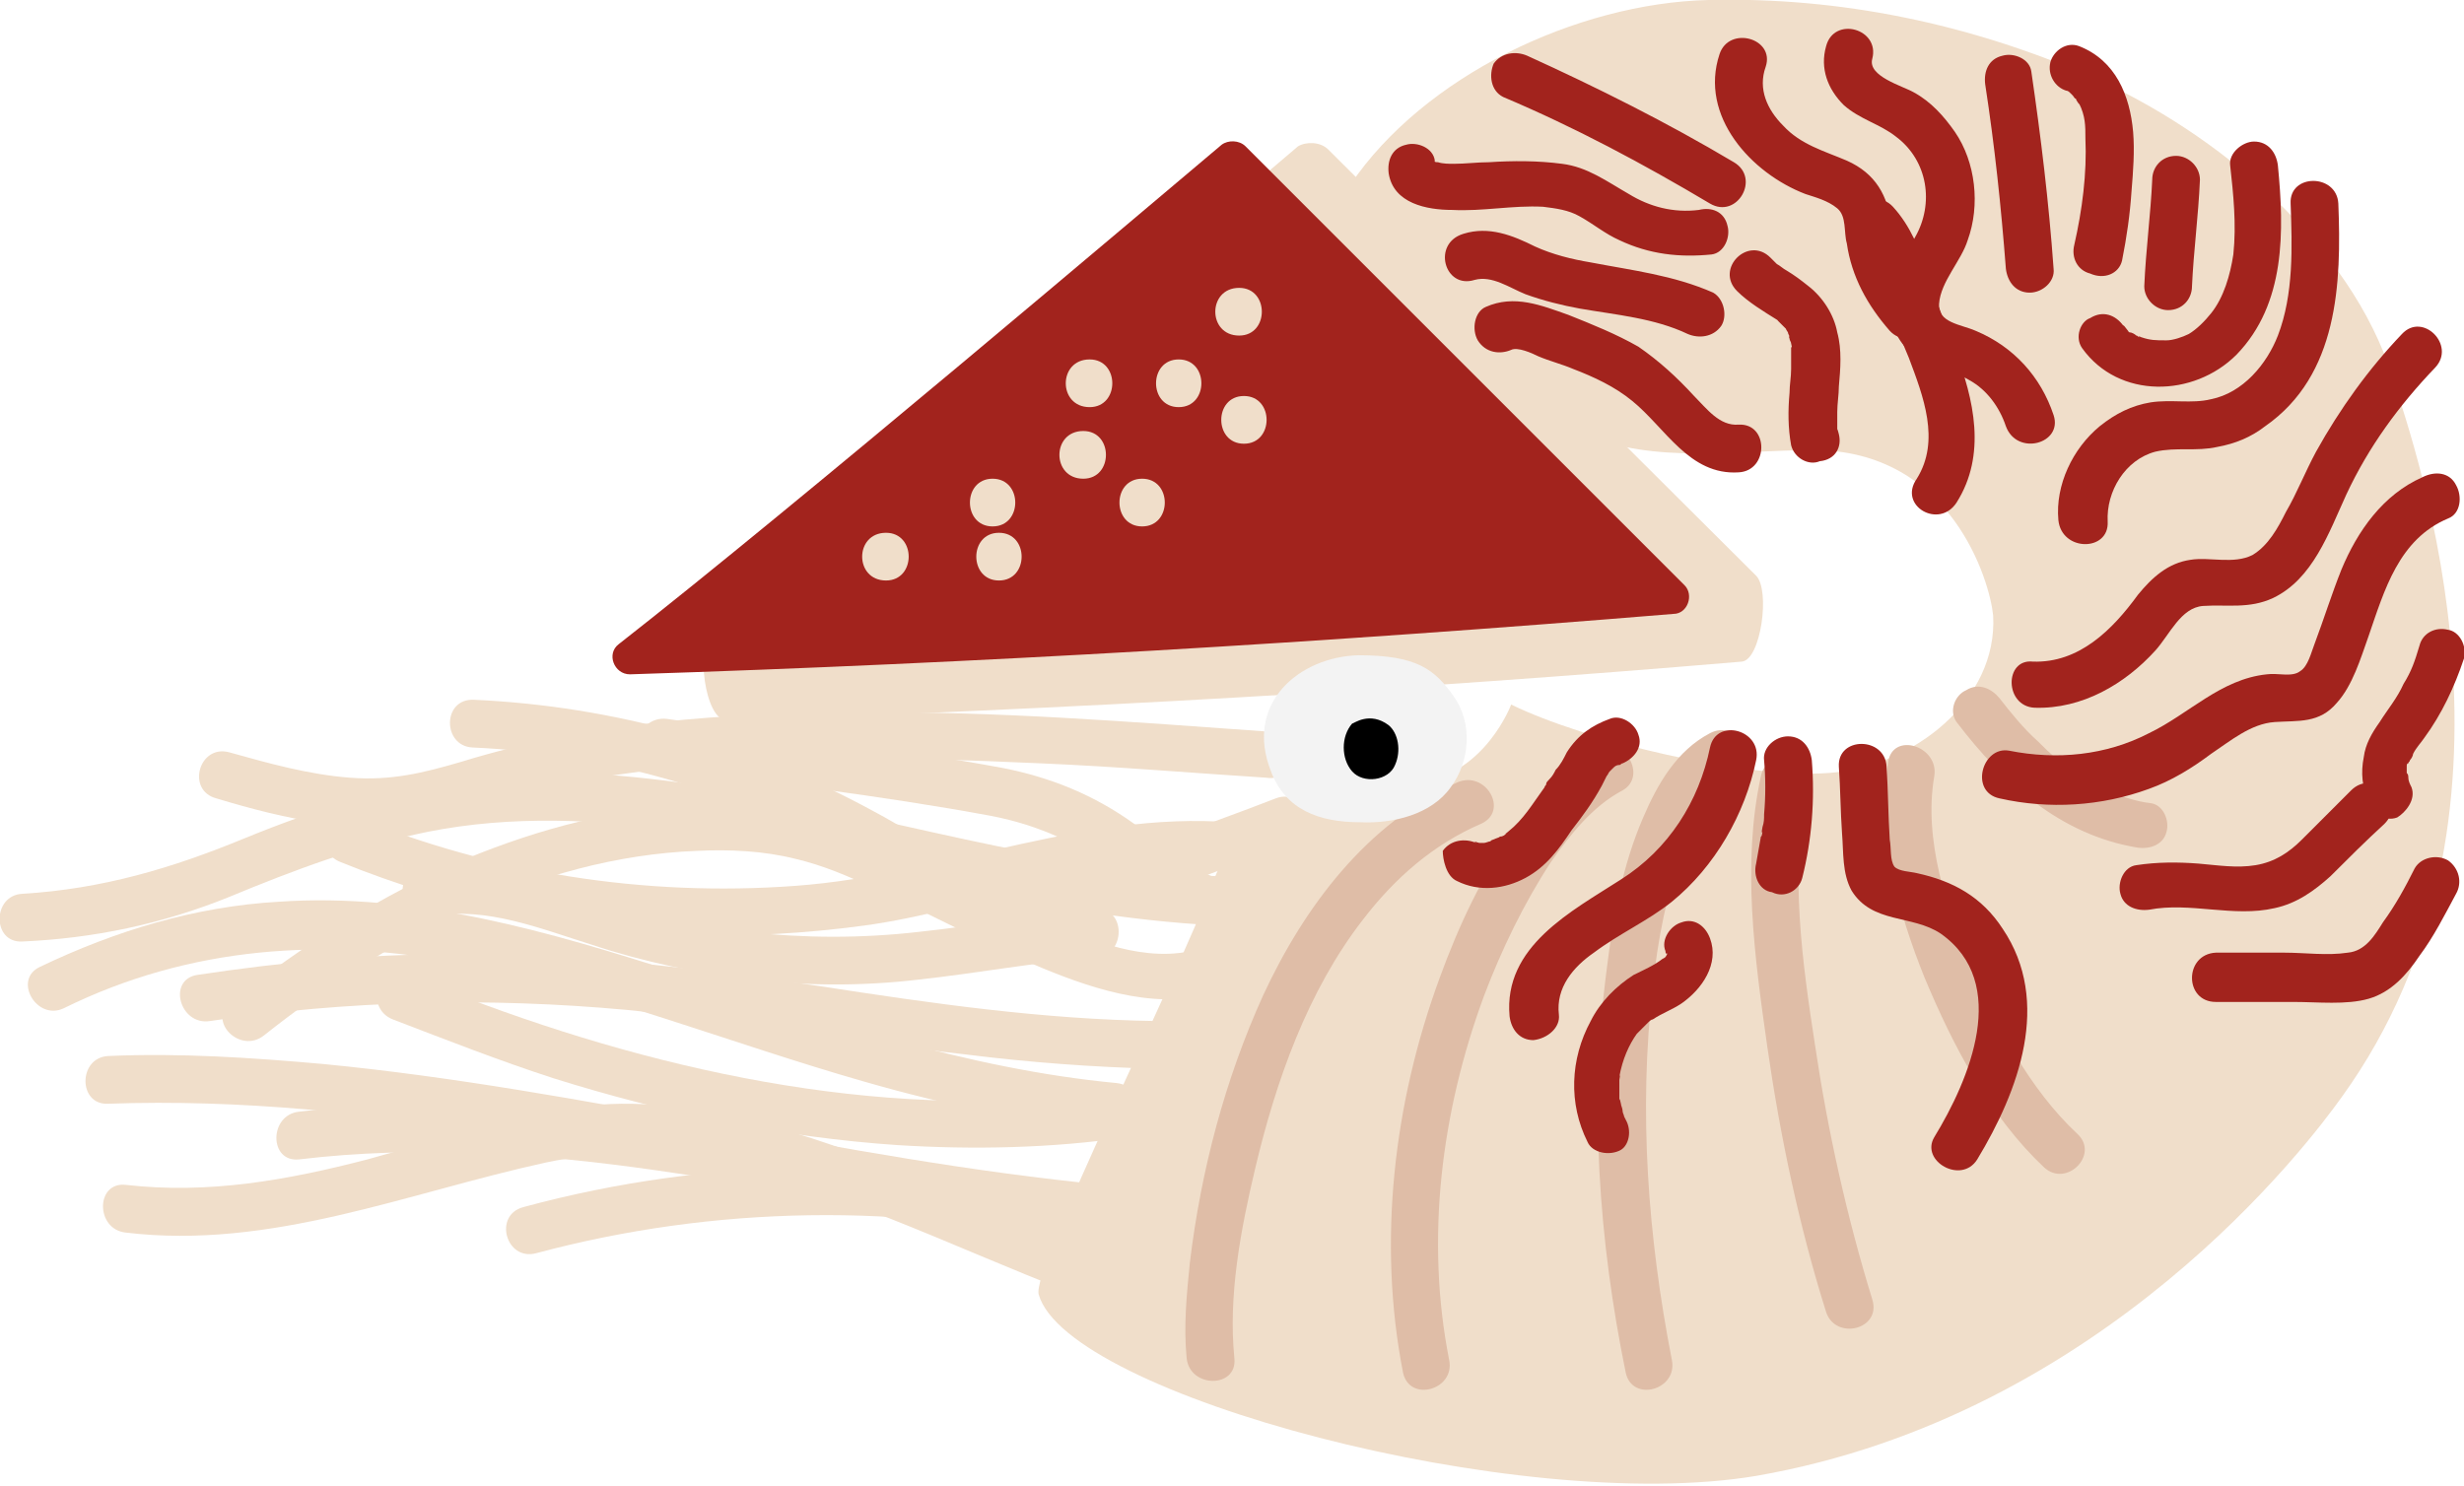
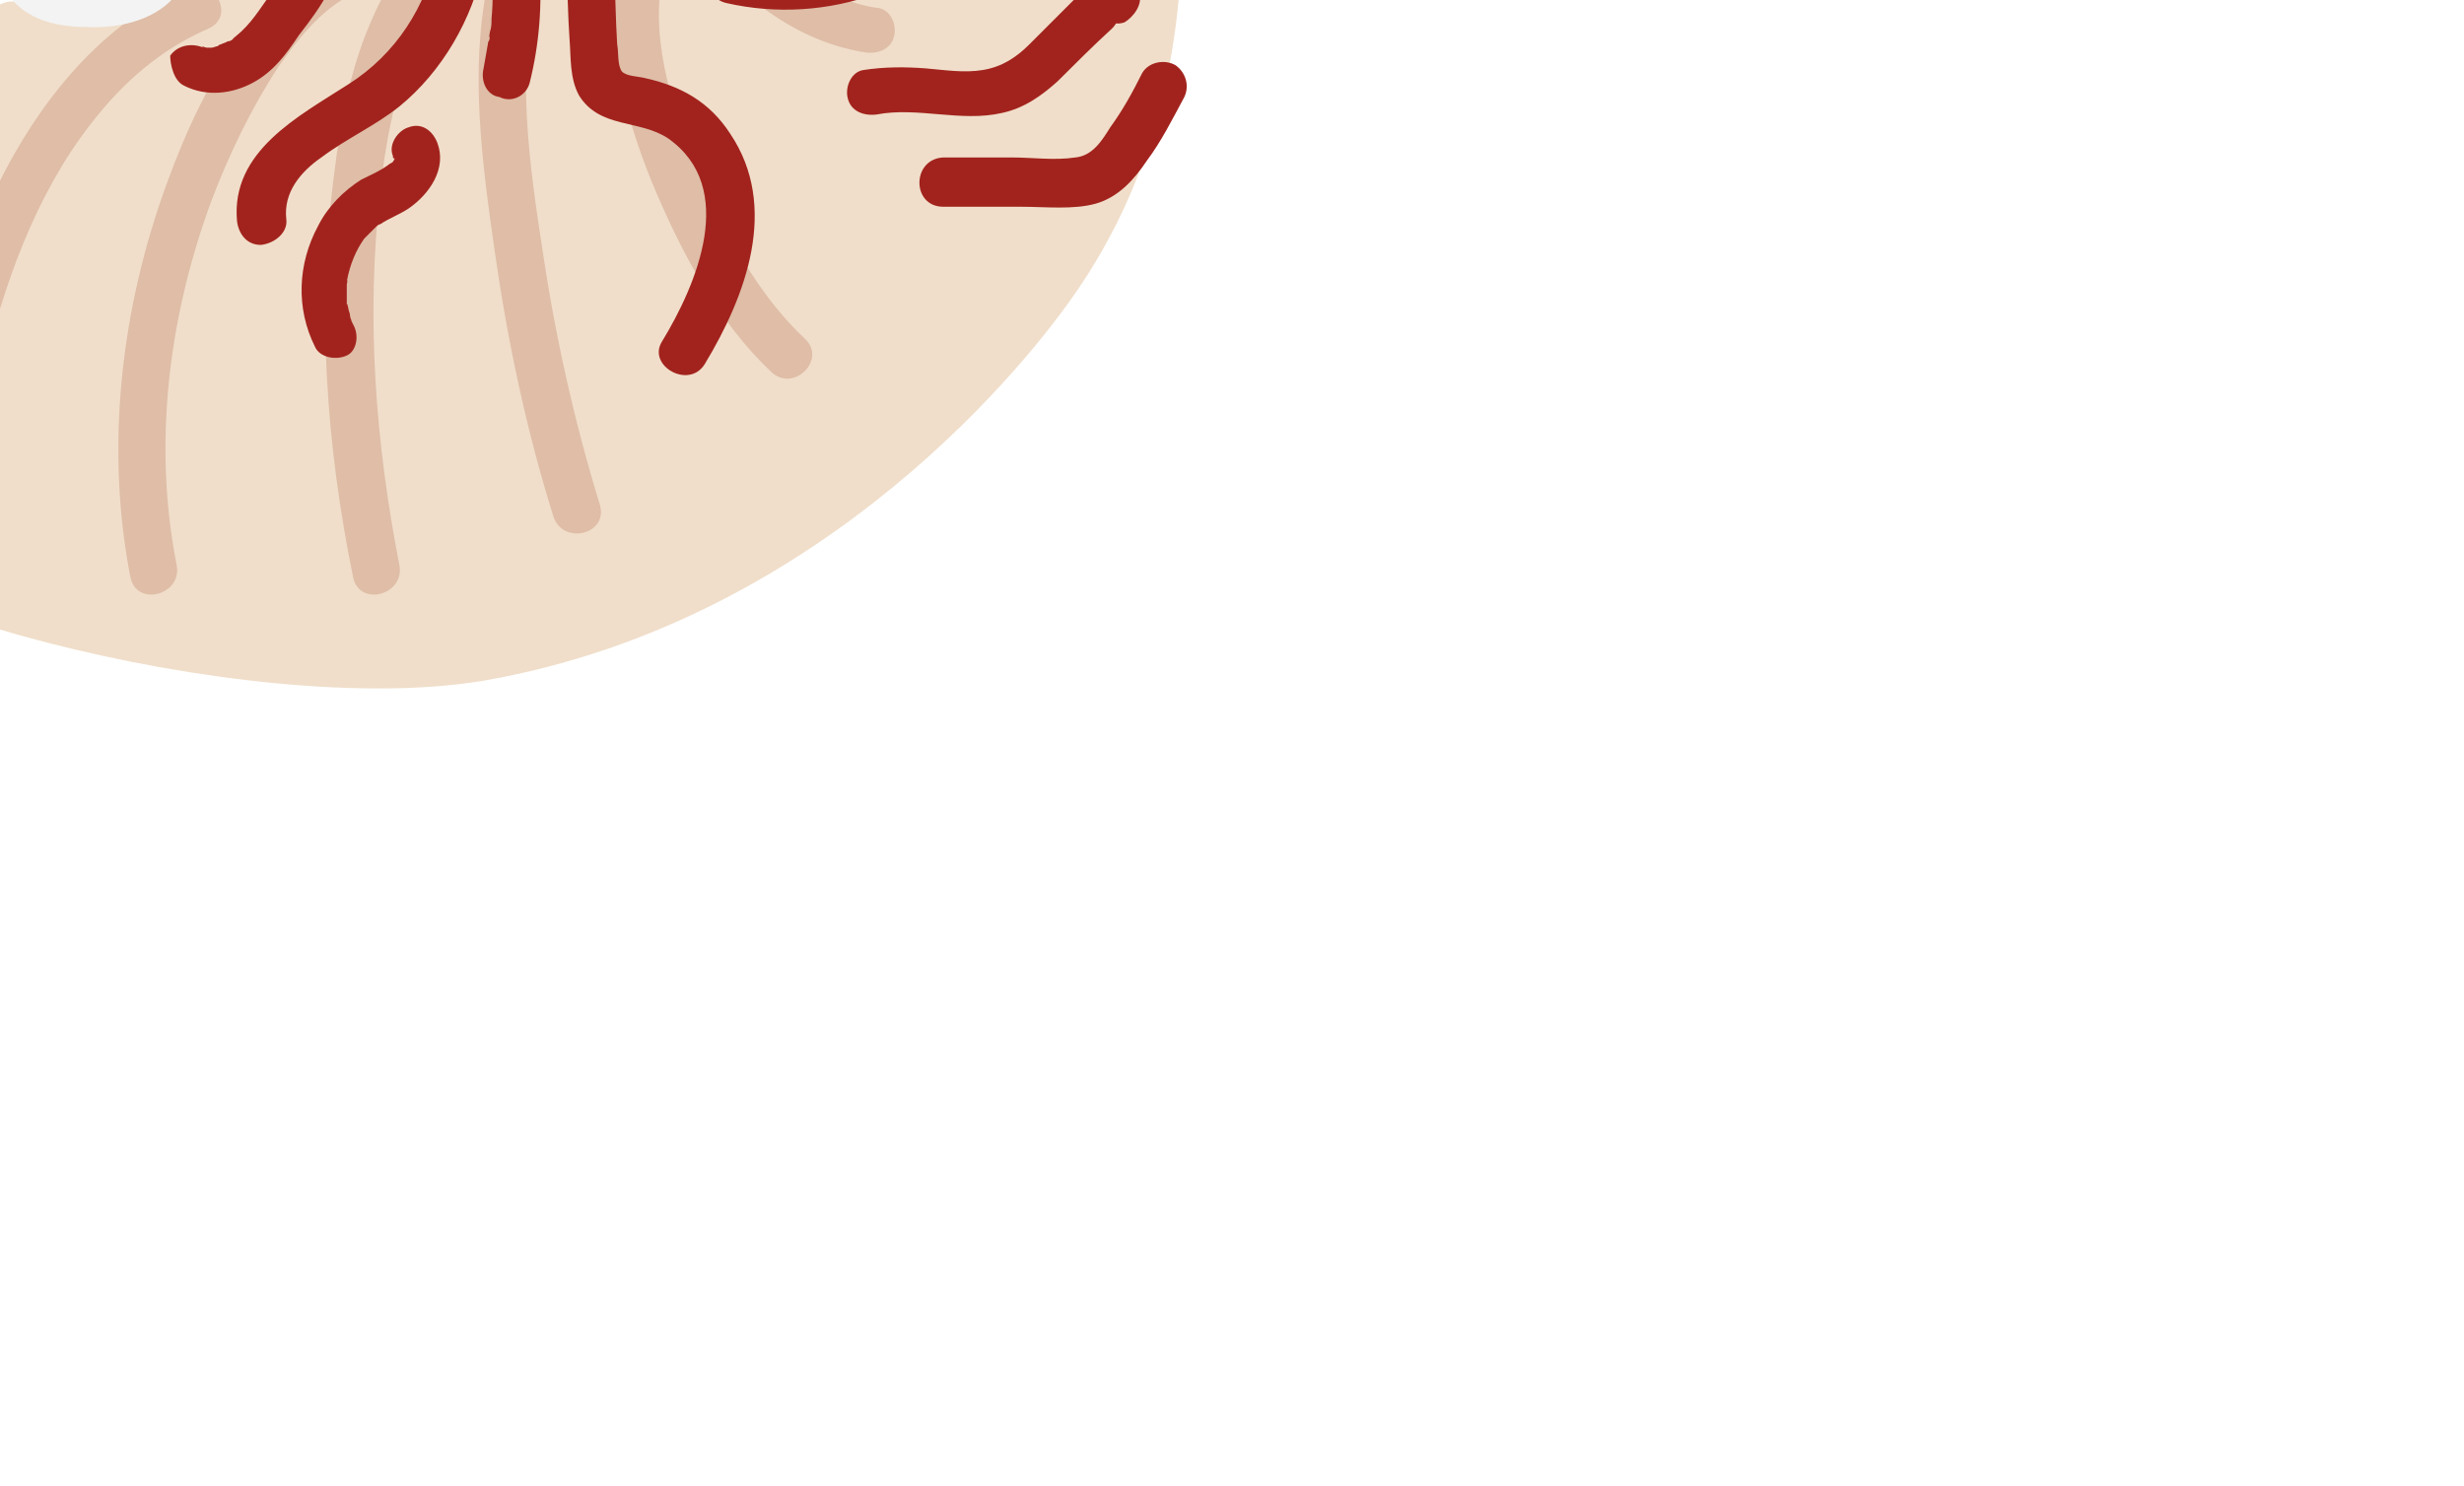
<svg xmlns="http://www.w3.org/2000/svg" width="154.9" height="93.4" overflow="visible">
-   <path fill="#f0deca" d="M95 44.3c4.7 2.3 14.8 4.7 20 4.3 5.3-.4 10.6-4.6 10.3-9.9-.2-2.1-2.6-10.4-11.3-10.4-4.8 0-10 .9-14.4-1-2.4-1.1-15-15.3-14.7-15.7C89.5 4.8 99.1.2 107.4 0s16.4 1.5 24 4.8c8 3.5 16.4 10.6 19 18.9 1.5 4.7 9.6 27.6-3.2 45.3-2 2.8-14.9 20-36.8 23.8-14.9 2.5-43.3-5.1-45.1-11.4-.5-1.6 8.8-20.1 10.9-25.8 2.9-7.7 9-5.7 13.1-6.4 4.1-.6 5.7-4.9 5.7-4.9z" />
-   <path fill="#f0deca" d="M83.5 9.4l26.9 26.8c.9.9.3 5.3-.9 5.4-21.2 1.8-42.5 3-63.8 3.7-1.4 0-2-4.7-.9-5.6 11.1-8.7 32-26.4 36.8-30.5.5-.3 1.4-.3 1.9.2z" />
-   <path fill="#a2231d" d="M78.3 9.2l27.6 27.6c.6.6.2 1.8-.7 1.8-21.8 1.8-43.7 3.1-65.6 3.8-1 0-1.5-1.3-.7-1.9 11-8.6 33.5-27.7 37.9-31.4.4-.3 1.1-.3 1.5.1z" />
-   <path fill="#f0deca" d="M79.7 46c-8.5-.6-17.1-1.3-25.6-1.2-8.4 0-17 .6-25.1 3.1-2.4.7-4.4 1.2-7 1-2.6-.2-5.1-.9-7.6-1.6-1.9-.5-2.7 2.4-.8 2.9 4.3 1.3 9.1 2.4 13.5 1.4 1.9-.4 3.7-1.2 5.6-1.7 2-.5 4.1-.9 6.2-1.2 8.8-1.3 17.8-1.1 26.6-.7 4.7.2 9.4.6 14.1.9 2 .3 2-2.7.1-2.9z" />
-   <path fill="#f0deca" d="M78.4 51.8C68.7 50.7 59.6 55 50 55.7c-9.5.7-19-.8-27.8-4.4-1.8-.7-2.6 2.2-.8 2.9 6.9 2.8 14.3 4.4 21.7 4.6 3.8.1 7.5-.1 11.2-.6 3.7-.5 7.3-1.6 10.9-2.4 4.3-1 8.8-1.6 13.2-1.1 2 .3 1.9-2.7 0-2.9zM68.2 78.3c-7.1-2.7-13.9-6.1-21.3-7.9-3.4-.8-7-1.3-10.5-.8-4.5.6-8.9 2.1-13.3 3.3-5 1.3-10 2.2-15.2 1.6-1.9-.2-1.9 2.8 0 3 9.1 1.1 17.7-2.5 26.4-4.4 7.4-1.6 14.7.9 21.6 3.5 3.8 1.5 7.6 3.2 11.5 4.7 1.8.5 2.6-2.4.8-3z" />
-   <path fill="#f0deca" d="M70.1 68.6c-13.7 2-28-1-40.9-5.9-1.3-.5-2.5-1-3.7-1.5-1.8-.7-2.6 2.2-.8 2.9 3.4 1.3 6.7 2.6 10.1 3.7 7 2.2 14.3 3.7 21.6 4.2 4.8.3 9.7.2 14.5-.5 1.9-.3 1.1-3.2-.8-2.9z" />
-   <path fill="#f0deca" d="M72.7 64.2c-7.1-.1-14.1-1.1-21.2-2.2-7.7-1.1-15.4-2.1-23.2-2-5.3 0-10.6.5-15.9 1.3-1.9.3-1.1 3.2.8 2.9 8.7-1.3 17.5-1.5 26.2-.7 7.1.7 14.2 2 21.3 2.8 4 .5 8 .8 12 .9 1.9 0 1.9-3 0-3z" />
-   <path fill="#f0deca" d="M75.9 59.5c-3.2 1.2-6.7-.1-9.6-1.4-3.7-1.6-7.2-3.6-10.8-5.2-3.8-1.7-7.5-2.4-11.7-2.3-5 .2-9.9 1.5-14.5 3.4-5.4 2.3-10.2 5.4-14.8 9-1.5 1.2.6 3.3 2.1 2.1 7.7-6.1 17.1-11.2 27.2-11.6 2.1-.1 4.2 0 6.2.5 1.7.4 3.4 1.1 5 1.9 3.6 1.6 7 3.5 10.6 5 3.4 1.4 7.5 2.7 11.1 1.4 1.8-.6 1-3.5-.8-2.8z" />
-   <path fill="#f0deca" d="M70.2 68.1c-9.5-.9-18.5-4-27.5-6.9-8.1-2.6-16.6-5.1-25.2-4.5-5.2.3-10.2 1.8-15 4.1-1.7.8-.2 3.4 1.5 2.6 7.9-3.9 16.5-4.5 25.1-2.8 8.6 1.7 16.8 5 25.2 7.4 5.2 1.5 10.5 2.6 15.9 3.1 1.9.2 1.9-2.8 0-3zM69.4 74.5c-16.5-1.6-32.6-6-49.1-7.6-4.5-.4-9-.7-13.5-.5-1.9.1-1.9 3.1 0 3 16.6-.6 33 3.6 49.2 6.3 4.4.7 8.9 1.4 13.4 1.8 1.9.1 1.9-2.9 0-3z" />
-   <path fill="#f0deca" d="M76.7 55.1c-10.8-.4-21.2-3.9-31.9-5.6-5.2-.8-10.6-1.3-15.9-.6-4.7.6-9.1 2-13.5 3.8-4.6 1.9-9 3.2-14 3.5-1.9.1-1.9 3.1 0 3 4.5-.2 8.8-1.1 13-2.8 4.1-1.7 8.1-3.2 12.5-4.1 10.6-2.1 21.6 1 31.9 3.2 5.9 1.3 11.8 2.4 17.9 2.7 1.9 0 1.9-3 0-3.1z" />
-   <path fill="#dfbda7" d="M91.6 49.2C85.9 51.8 82 57 79.4 62.6c-2.4 5.3-3.9 11-4.6 16.8-.2 2-.4 4-.2 6 .2 1.9 3.2 1.9 3 0-.4-3.9.4-8.1 1.3-11.9 1.3-5.5 3.3-11.2 6.8-15.7 2-2.6 4.4-4.7 7.4-6 1.8-.8.3-3.4-1.5-2.6zM100.4 47.1c-2.2 1.1-3.8 3.1-5.2 5.1-2 2.8-3.5 6-4.7 9.3-2.9 7.9-3.9 16.6-2.3 24.8.4 1.9 3.3 1.1 2.9-.8-1.5-7.6-.5-15.6 2.2-22.9 1.1-2.9 2.5-5.8 4.2-8.4 1.2-1.7 2.6-3.5 4.5-4.5 1.6-.9.1-3.5-1.6-2.6zM107.5 46.1c-2.1 1.1-3.3 3.2-4.2 5.3-1.3 3-1.9 6.3-2.3 9.6-1.1 8.4-.5 17 1.2 25.3.4 1.9 3.3 1.1 2.9-.8-1.5-7.7-2.1-15.6-1.2-23.4.3-3 .9-6 1.9-8.8.6-1.8 1.6-3.7 3.3-4.6 1.6-.9.1-3.5-1.6-2.6zM110.7 48.8c-1.2 5.5-.4 11.4.4 17s2 11.3 3.7 16.7c.6 1.8 3.5 1.1 2.9-.8-1.6-5.2-2.8-10.6-3.6-16-.8-5.2-1.6-10.9-.5-16.1.4-1.9-2.5-2.7-2.9-.8zM118.7 47.9c-.7 4.6.6 9.4 2.3 13.6 1.8 4.3 4.1 8.7 7.5 11.9 1.4 1.3 3.5-.8 2.1-2.1-3-2.8-5.1-6.8-6.7-10.5-1.5-3.6-3-8-2.3-12 .3-1.9-2.6-2.8-2.9-.9zM123 45.4c2.9 3.8 6.5 7.1 11.4 7.9.8.1 1.6-.2 1.8-1 .2-.7-.2-1.7-1-1.8-.9-.1-1.7-.4-2.6-.7 0 0-.4-.2-.1-.1-.1 0-.2-.1-.3-.1l-.6-.3c-.4-.2-.9-.5-1.3-.8-.5-.3-.7-.5-1-.8-.4-.3-.8-.7-1.2-1.1-.9-.8-1.7-1.8-2.4-2.7-.5-.6-1.3-1-2.1-.5-.7.3-1.1 1.3-.6 2z" />
-   <path fill="#a2231d" d="M102.2 70.4l-.1-.2c0-.1-.1-.2-.1-.4 0-.1-.1-.3-.1-.4 0 0-.1-.5-.1-.2v-.9-.4s.1-.5 0-.2c.2-1.1.6-2 1.1-2.7l.6-.6c.2-.2.3-.3.4-.3.6-.4 1.2-.6 1.8-1 1.3-.9 2.4-2.5 1.8-4.1-.3-.8-1-1.3-1.8-1-.7.2-1.3 1.1-1 1.8 0 .2.1.2.1.1v.1c.1-.2-.1.2 0 0-.1.2-.1.2-.3.3-.5.4-1.2.7-1.8 1-1.1.7-2.1 1.7-2.7 2.9-1.3 2.4-1.4 5.2-.2 7.6.3.7 1.4.9 2.1.5.5-.3.7-1.2.3-1.9zM135.1 57.2c2.6-.5 5.3.5 7.9-.1 1.4-.3 2.5-1.1 3.5-2 1.1-1.1 2.2-2.2 3.4-3.3 1.4-1.4-.7-3.5-2.1-2.1l-3.1 3.1c-.8.8-1.7 1.4-2.9 1.6-1.2.2-2.4 0-3.6-.1-1.3-.1-2.6-.1-3.9.1-.8.1-1.2 1.1-1 1.8.2.8 1 1.1 1.8 1zM125.7 50.2c3.1.7 6.4.5 9.4-.6 1.4-.5 2.7-1.3 3.9-2.2 1.2-.8 2.5-1.9 4-2 1.5-.1 2.8.1 3.9-1.2 1-1.1 1.5-2.8 2-4.2 1-2.9 1.9-6.1 5-7.4.8-.3.9-1.4.5-2.1-.4-.8-1.3-.9-2.1-.5-2.5 1.1-4.1 3.4-5.1 5.8-.6 1.5-1.1 3.1-1.7 4.7-.2.5-.4 1.4-.9 1.7-.5.4-1.4.1-2.1.2-2.9.3-4.9 2.5-7.4 3.7-2.7 1.4-5.8 1.7-8.8 1.1-1.7-.3-2.5 2.6-.6 3z" />
-   <path fill="#a2231d" d="M127.9 44.5c3 .1 5.7-1.5 7.6-3.6.9-1 1.6-2.7 3-2.8 1.5-.1 2.9.2 4.4-.5 2.5-1.2 3.5-4.1 4.6-6.5 1.4-3 3.3-5.6 5.6-8 1.3-1.4-.8-3.5-2.1-2.1-2.1 2.2-3.9 4.7-5.4 7.4-.7 1.3-1.2 2.6-1.9 3.8-.5 1-1.1 2.1-2.1 2.7-1.2.6-2.7.1-3.9.3-1.4.2-2.4 1.1-3.3 2.2-1.6 2.2-3.7 4.3-6.6 4.2-1.8-.2-1.8 2.8.1 2.9zM132.5 32.8c-.1-1.9 1.1-3.9 3-4.4 1.3-.3 2.6 0 3.9-.3 1.1-.2 2.1-.6 3-1.3 4.6-3.2 4.8-9 4.6-14-.1-1.9-3.1-1.9-3 0 .1 2.7.2 5.7-.8 8.3-.7 1.8-2.2 3.6-4.2 4-1.2.3-2.5 0-3.8.2-1.2.2-2.2.7-3.2 1.5-1.7 1.4-2.8 3.7-2.6 5.9.2 2 3.2 2 3.1.1zM135.3 11.3c-.1 2.2-.4 4.4-.5 6.7 0 .8.7 1.5 1.5 1.5.9 0 1.5-.7 1.5-1.5.1-2.2.4-4.4.5-6.7 0-.8-.7-1.5-1.5-1.5-.9 0-1.5.7-1.5 1.5zM124.8 5.3c.6 3.9 1 7.7 1.3 11.6.1.8.6 1.5 1.5 1.5.8 0 1.6-.7 1.5-1.5-.3-4.2-.8-8.3-1.4-12.4-.1-.8-1.1-1.2-1.8-1-.9.2-1.2 1-1.1 1.8z" />
-   <path fill="#a2231d" d="M129.1 26.1c-.8-2.4-2.5-4.3-4.9-5.3-.9-.4-2.4-.5-2.3-1.7.1-1.4 1.4-2.7 1.8-4 .8-2.2.5-4.9-.8-6.8-.7-1-1.5-1.9-2.6-2.5-.7-.4-2.9-1-2.6-2.1.5-1.9-2.4-2.7-2.9-.8-.4 1.4.1 2.7 1.1 3.7 1 .9 2.3 1.2 3.3 2 2 1.5 2.4 4.2 1.2 6.3-.7 1.3-1.5 2.6-1.6 4.1-.1 1.4.6 2.7 1.7 3.5 1 .7 2.3.8 3.3 1.4 1.1.6 1.9 1.7 2.3 2.9.7 1.9 3.6 1.1 3-.7z" />
-   <path fill="#a2231d" d="M108.1 3.4c-1.3 3.9 2 7.5 5.4 8.8.6.2 1.4.4 2 .9.6.5.4 1.5.6 2.2.3 2.1 1.3 3.9 2.7 5.5 1.3 1.4 3.4-.7 2.1-2.1-1.1-1.3-1.8-2.8-2-4.5-.2-1.9-1-3.3-2.8-4.1-1.4-.6-2.9-1-4-2.2-1-1-1.6-2.3-1.1-3.7.6-1.8-2.3-2.6-2.9-.8zM94.5 6.1c4.5 1.9 8.8 4.2 13 6.7 1.7 1 3.2-1.6 1.5-2.6-4.2-2.5-8.6-4.7-13-6.7-.7-.3-1.6-.2-2.1.5-.3.7-.2 1.7.6 2.1zM87.3 10.9c.3 1.9 2.4 2.3 4 2.3 1.9.1 3.8-.3 5.7-.2.8.1 1.6.2 2.3.6.9.5 1.6 1.1 2.5 1.5 1.9.9 3.8 1.1 5.8.9.8-.1 1.2-1.1 1-1.8-.2-.9-1-1.2-1.8-1-1.6.2-3.1-.2-4.4-1-1.4-.8-2.6-1.7-4.2-1.9-1.5-.2-3.1-.2-4.6-.1-.7 0-1.5.1-2.2.1-.3 0-.7 0-1-.1-.1 0-.2 0-.3-.1 0 .1.1.1.1 0-.1-.8-1.1-1.2-1.8-1-.9.2-1.2 1-1.1 1.8zM92.7 17.6c1.1-.3 2.2.5 3.2.9 1.1.4 2.3.7 3.4.9 2.3.4 4.7.6 6.8 1.6.7.3 1.6.2 2.1-.5.4-.6.2-1.7-.5-2.1-2.5-1.1-5.1-1.4-7.7-1.9-1.2-.2-2.4-.5-3.5-1-1.4-.7-2.9-1.3-4.5-.8-2 .6-1.2 3.5.7 2.9z" />
-   <path fill="#f0deca" d="M71.8 33.1c1.9 0 1.9-3 0-3s-1.9 3 0 3zM62.4 33.1c1.9 0 1.9-3 0-3s-1.9 3 0 3zM68.5 25.6c1.9 0 1.9-3 0-3-2 0-2 3 0 3zM74.1 25.6c1.9 0 1.9-3 0-3s-1.9 3 0 3zM68.1 30.1c1.9 0 1.9-3 0-3-2 0-2 3 0 3zM55.7 36.5c1.9 0 1.9-3 0-3-2 0-2 3 0 3zM62.8 36.5c1.9 0 1.9-3 0-3s-1.9 3 0 3zM78.2 27.9c1.9 0 1.9-3 0-3s-1.9 3 0 3zM77.9 21.1c1.9 0 1.9-3 0-3-2 0-2 3 0 3zM29.7 47c9 .4 17.7 3.1 25.5 7.7 3.7 2.2 7.5 4.3 11.9 3.4 2.3-.5 4.5-1.5 6.7-2.3l7.2-2.7c1.8-.7 1-3.6-.8-2.9-2.3.9-4.6 1.7-6.9 2.6-2.2.8-4.4 1.9-6.7 2.3-4.3.9-8.1-2.2-11.7-4.1-7.7-4.2-16.3-6.6-25.1-7-2-.1-2 2.9-.1 3z" />
-   <path fill="#f0deca" d="M27.2 57.6c3.4-.6 6.8.8 10 1.8 3.3 1.1 6.7 1.8 10.2 2.2 3.4.4 6.9.4 10.3 0 3.7-.4 7.4-1.1 11.2-1.4 1.9-.1 1.9-3.2 0-3-3.7.3-7.4 1-11.2 1.4-3.5.4-7.1.4-10.7 0-3.6-.4-7-1.4-10.5-2.6-3.3-1.1-6.6-2-10.1-1.3-1.9.3-1.1 3.2.8 2.9zM41.1 48.2c7.1 1 14.2 1.8 21.2 3.1 3.1.6 5.6 1.8 8.1 3.6 2.2 1.6 4.3 3.3 7 3.8 1.9.4 2.7-2.5.8-2.9-2.7-.6-4.8-2.4-6.9-4-2.5-1.8-5.2-2.9-8.2-3.5-7-1.3-14.2-2.1-21.2-3.1-1.9-.2-2.7 2.7-.8 3zM33.7 78.8c11.2-3 23.1-3.2 34.4-.5 1.9.4 2.7-2.4.8-2.9-11.8-2.8-24.2-2.7-36 .5-1.9.5-1.1 3.4.8 2.9z" />
-   <path fill="#f0deca" d="M18.8 72.9c15.1-1.8 29.9 2.1 44.7 4.6 1.9.3 2.7-2.6.8-2.9-15-2.6-30.1-6.6-45.5-4.7-1.9.2-1.9 3.2 0 3z" />
-   <path fill="#a2231d" d="M91.6 55.4c1.4.7 3 .5 4.3-.2 1.3-.7 2.1-1.8 2.9-3 .7-.9 1.3-1.7 1.9-2.8l.3-.6c.1-.1.1-.2.2-.3.2-.3-.2.2 0 0l.2-.2c.2-.2-.2.1 0 0 .1-.1.2-.2.4-.2.1 0 .1-.1.2-.1-.1.1-.1.1 0 0 .7-.3 1.3-1 1-1.8-.2-.7-1.1-1.3-1.8-1-1.1.4-2 1-2.7 2.1-.2.4-.4.8-.7 1.1-.1.2-.2.4-.4.6-.1.1-.2.2-.2.3-.1.1-.1.1 0 0 0 .1-.1.1-.1.2-.8 1.1-1.3 2-2.3 2.8-.1.1-.3.2-.1.1-.1.1-.2.2-.4.2-.1.1-.3.1-.4.2.3-.1-.2 0-.2.1-.1 0-.3.1-.4.1H93c-.1 0-.5-.2-.2 0-.7-.3-1.6-.2-2.1.5 0 .5.2 1.6.9 1.9zM98 63.8c-.2-1.7.9-3 2.2-3.9 1.6-1.2 3.4-2 4.9-3.2 2.7-2.2 4.6-5.5 5.3-8.9.4-1.9-2.5-2.7-2.9-.8-.7 3.4-2.6 6.4-5.6 8.3-3.1 2-7.4 4.2-7 8.6.1.8.6 1.5 1.5 1.5.9-.1 1.7-.8 1.6-1.6zM113.3 55.2c.6-2.4.8-4.9.6-7.4-.1-.8-.6-1.5-1.5-1.5-.8 0-1.6.7-1.5 1.5.1 1.1.1 2.3 0 3.4 0 .3 0 .5-.1.8 0 0-.1.5 0 .3 0-.2 0 .3-.1.3-.1.6-.2 1.1-.3 1.7-.2.8.2 1.7 1 1.8.8.4 1.7-.1 1.9-.9zM124.3 72.9c2.6-4.3 4.7-9.9 1.6-14.5-1.3-2-3.1-3-5.4-3.5-.4-.1-1.1-.1-1.4-.4-.3-.4-.2-1.2-.3-1.7-.1-1.5-.1-3.1-.2-4.6-.1-1.9-3.1-1.9-3 0 .1 1.4.1 2.8.2 4.2.1 1.2 0 2.5.6 3.6 1.3 2.1 3.8 1.5 5.6 2.7 4.4 3.1 1.8 9.2-.4 12.8-.9 1.5 1.7 3 2.7 1.4zM95 22c.4-.2 1.3.2 1.7.4.7.3 1.5.5 2.2.8 1.3.5 2.6 1.1 3.7 2 2.1 1.7 3.6 4.7 6.7 4.5 1.9-.1 1.9-3.1 0-3-1.2.1-2-1-2.8-1.8-1.1-1.2-2.2-2.2-3.5-3.1-1.4-.8-2.9-1.4-4.4-2-1.7-.6-3.4-1.3-5.2-.5-.7.3-.9 1.4-.5 2.1.5.8 1.4.9 2.1.6zM115.6 27.3s-.1-.4-.1-.3v-.3-.8c0-.5.1-1.1.1-1.6.1-1.1.2-2.3-.1-3.4-.2-1.1-.9-2.2-1.8-2.9-.5-.4-.9-.7-1.4-1-.2-.1-.4-.3-.6-.4l-.1-.1-.3-.3c-1.4-1.4-3.5.7-2.1 2.1.7.7 1.7 1.3 2.5 1.8.4.3-.1-.1.1.1l.3.3.2.2c-.1-.1.1.2.1.2 0 .1.1.2.1.3-.1-.2 0 .1 0 .1 0 .1.1.2.1.3 0 0 .1.4 0 .2V23.2c0 .5-.1 1-.1 1.5-.1 1.1-.1 2.2.1 3.3.2.8 1.1 1.3 1.8 1 1-.1 1.4-.9 1.2-1.7zM123 31.6c1.9-3 1.1-6.5-.1-9.6-.6-1.6-1.2-3.1-1.7-4.7s-1.1-3.1-2.2-4.3c-1.3-1.4-3.5.7-2.1 2.1.9.9 1.2 2.1 1.6 3.3.4 1.4.9 2.7 1.5 4.1.9 2.4 2 5.2.5 7.6-1.2 1.7 1.4 3.2 2.5 1.5zM133.4 16.4c.3-1.5.5-2.9.6-4.4.1-1.2.2-2.5.1-3.7-.2-2.3-1.1-4.5-3.4-5.4-.8-.3-1.6.3-1.8 1-.2.8.3 1.6 1 1.8-.1-.1-.1 0 0 0s.2.1.2.1c.1.1.1.1 0 0l.2.2c.1.1.1.1 0 0 .1.1.1.2.2.2 0 .1.3.5.2.3.4.8.4 1.4.4 2.2.1 2.2-.2 4.5-.7 6.7-.2.8.2 1.6 1 1.8.9.4 1.8 0 2-.8zM130.9 21.9c2.3 3.2 7 3.1 9.7.4 3.1-3.2 3-7.8 2.6-11.9-.1-.8-.6-1.5-1.5-1.5-.7 0-1.6.7-1.5 1.5.2 1.8.4 3.7.2 5.6-.2 1.3-.6 2.7-1.4 3.7-.4.5-.9 1-1.4 1.3-.4.2-1 .4-1.4.4-.7 0-1 0-1.6-.2-.2-.1-.2-.1-.1 0-.1 0-.1-.1-.2-.1-.1-.1-.3-.2-.4-.2-.1-.1-.1-.1 0 0-.1 0-.1-.1-.2-.2 0 0-.3-.4-.2-.2-.5-.7-1.3-1-2.1-.5-.6.2-1 1.2-.5 1.9zM139.3 63h4.9c1.5 0 3.3.2 4.7-.2 1.4-.4 2.4-1.5 3.2-2.7.9-1.2 1.6-2.6 2.3-3.9.4-.7.2-1.6-.5-2.1-.7-.4-1.7-.2-2.1.5-.6 1.2-1.2 2.3-2 3.4-.5.8-1.1 1.8-2.2 1.9-1.3.2-2.7 0-4 0h-4.3c-2 .1-2 3.1 0 3.1zM151.6 49.5c-.1-.2-.2-.4-.2-.6 0-.1 0-.2-.1-.3-.1-.4 0 .1 0 0v-.5c0-.2-.1.2 0 .1 0-.1 0-.2.1-.2 0-.1.1-.1.1-.2 0-.2-.1.2 0 0 .1-.1.2-.3.2-.4.2-.4.5-.7.7-1 1.1-1.5 1.9-3.2 2.5-5 .2-.8-.3-1.7-1-1.8-.8-.2-1.6.2-1.8 1-.3 1-.5 1.6-1 2.4-.4.9-1 1.6-1.5 2.4-.5.7-.9 1.4-1 2.2-.2 1-.1 1.9.3 2.8.3.7 1 1.3 1.8 1 .5-.3 1.2-1.1.9-1.9z" />
-   <path d="M85.4 41.2c3.7 0 4.8.9 6 2.6s1 4.1-.2 5.7c-1.2 1.7-3.6 2.3-5.7 2.2-2.6 0-4.7-.8-5.6-3.2-1.7-4.3 1.8-7.2 5.5-7.3z" fill="#f3f3f3" />
-   <path d="M87.3 45.6c.6.5.8 1.6.4 2.5-.4 1-2 1.2-2.7.4s-.7-2.2 0-3c.1 0 1.1-.8 2.3.1z" />
+   <g transform="translate(-80,-50)">
+     <path fill="#f0deca" d="M95 44.3c4.7 2.3 14.8 4.7 20 4.3 5.3-.4 10.6-4.6 10.3-9.9-.2-2.1-2.6-10.4-11.3-10.4-4.8 0-10 .9-14.4-1-2.4-1.1-15-15.3-14.7-15.7C89.5 4.8 99.1.2 107.4 0s16.4 1.5 24 4.8c8 3.5 16.4 10.6 19 18.9 1.5 4.7 9.6 27.6-3.2 45.3-2 2.8-14.9 20-36.8 23.8-14.9 2.5-43.3-5.1-45.1-11.4-.5-1.6 8.8-20.1 10.9-25.8 2.9-7.7 9-5.7 13.1-6.4 4.1-.6 5.7-4.9 5.7-4.9z" />
+     <path fill="#f0deca" d="M83.5 9.4l26.9 26.8c.9.9.3 5.3-.9 5.4-21.2 1.8-42.5 3-63.8 3.7-1.4 0-2-4.7-.9-5.6 11.1-8.7 32-26.4 36.8-30.5.5-.3 1.4-.3 1.9.2z" />
+     <path fill="#a2231d" d="M78.3 9.2l27.6 27.6c.6.6.2 1.8-.7 1.8-21.8 1.8-43.7 3.1-65.6 3.8-1 0-1.5-1.3-.7-1.9 11-8.6 33.5-27.7 37.9-31.4.4-.3 1.1-.3 1.5.1z" />
+     <path fill="#f0deca" d="M79.7 46c-8.5-.6-17.1-1.3-25.6-1.2-8.4 0-17 .6-25.1 3.1-2.4.7-4.4 1.2-7 1-2.6-.2-5.1-.9-7.6-1.6-1.9-.5-2.7 2.4-.8 2.9 4.3 1.3 9.1 2.4 13.5 1.4 1.9-.4 3.7-1.2 5.6-1.7 2-.5 4.1-.9 6.2-1.2 8.8-1.3 17.8-1.1 26.6-.7 4.7.2 9.4.6 14.1.9 2 .3 2-2.7.1-2.9z" />
+     <path fill="#f0deca" d="M78.4 51.8C68.7 50.7 59.6 55 50 55.7c-9.5.7-19-.8-27.8-4.4-1.8-.7-2.6 2.2-.8 2.9 6.9 2.8 14.3 4.4 21.7 4.6 3.8.1 7.5-.1 11.2-.6 3.7-.5 7.3-1.6 10.9-2.4 4.3-1 8.8-1.6 13.2-1.1 2 .3 1.9-2.7 0-2.9zM68.2 78.3c-7.1-2.7-13.9-6.1-21.3-7.9-3.4-.8-7-1.3-10.5-.8-4.5.6-8.9 2.1-13.3 3.3-5 1.3-10 2.2-15.2 1.6-1.9-.2-1.9 2.8 0 3 9.1 1.1 17.7-2.5 26.4-4.4 7.4-1.6 14.7.9 21.6 3.5 3.8 1.5 7.6 3.2 11.5 4.7 1.8.5 2.6-2.4.8-3z" />
+     <path fill="#f0deca" d="M70.1 68.6c-13.7 2-28-1-40.9-5.9-1.3-.5-2.5-1-3.7-1.5-1.8-.7-2.6 2.2-.8 2.9 3.4 1.3 6.7 2.6 10.1 3.7 7 2.2 14.3 3.7 21.6 4.2 4.8.3 9.7.2 14.5-.5 1.9-.3 1.1-3.2-.8-2.9z" />
+     <path fill="#f0deca" d="M72.7 64.2c-7.1-.1-14.1-1.1-21.2-2.2-7.7-1.1-15.4-2.1-23.2-2-5.3 0-10.6.5-15.9 1.3-1.9.3-1.1 3.2.8 2.9 8.7-1.3 17.5-1.5 26.2-.7 7.1.7 14.2 2 21.3 2.8 4 .5 8 .8 12 .9 1.9 0 1.9-3 0-3z" />
+     <path fill="#f0deca" d="M75.9 59.5c-3.2 1.2-6.7-.1-9.6-1.4-3.7-1.6-7.2-3.6-10.8-5.2-3.8-1.7-7.5-2.4-11.7-2.3-5 .2-9.9 1.5-14.5 3.4-5.4 2.3-10.2 5.4-14.8 9-1.5 1.2.6 3.3 2.1 2.1 7.7-6.1 17.1-11.2 27.2-11.6 2.1-.1 4.2 0 6.2.5 1.7.4 3.4 1.1 5 1.9 3.6 1.6 7 3.5 10.6 5 3.4 1.4 7.5 2.7 11.1 1.4 1.8-.6 1-3.5-.8-2.8z" />
+     <path fill="#f0deca" d="M70.2 68.1c-9.5-.9-18.5-4-27.5-6.9-8.1-2.6-16.6-5.1-25.2-4.5-5.2.3-10.2 1.8-15 4.1-1.7.8-.2 3.4 1.5 2.6 7.9-3.9 16.5-4.5 25.1-2.8 8.6 1.7 16.8 5 25.2 7.4 5.2 1.5 10.5 2.6 15.9 3.1 1.9.2 1.9-2.8 0-3zM69.4 74.5c-16.5-1.6-32.6-6-49.1-7.6-4.5-.4-9-.7-13.5-.5-1.9.1-1.9 3.1 0 3 16.6-.6 33 3.6 49.2 6.3 4.4.7 8.9 1.4 13.4 1.8 1.9.1 1.9-2.9 0-3z" />
+     <path fill="#f0deca" d="M76.7 55.1c-10.8-.4-21.2-3.9-31.9-5.6-5.2-.8-10.6-1.3-15.9-.6-4.7.6-9.1 2-13.5 3.8-4.6 1.9-9 3.2-14 3.5-1.9.1-1.9 3.1 0 3 4.5-.2 8.8-1.1 13-2.8 4.1-1.7 8.1-3.2 12.5-4.1 10.6-2.1 21.6 1 31.9 3.2 5.9 1.3 11.8 2.4 17.9 2.7 1.9 0 1.9-3 0-3.1z" />
+     <path fill="#dfbda7" d="M91.6 49.2C85.9 51.8 82 57 79.4 62.6c-2.4 5.3-3.9 11-4.6 16.8-.2 2-.4 4-.2 6 .2 1.9 3.2 1.9 3 0-.4-3.9.4-8.1 1.3-11.9 1.3-5.5 3.3-11.2 6.8-15.7 2-2.6 4.4-4.7 7.4-6 1.8-.8.3-3.4-1.5-2.6zM100.4 47.1c-2.2 1.1-3.8 3.1-5.2 5.1-2 2.8-3.5 6-4.7 9.3-2.9 7.9-3.9 16.6-2.3 24.8.4 1.9 3.3 1.1 2.9-.8-1.5-7.6-.5-15.6 2.2-22.9 1.1-2.9 2.5-5.8 4.2-8.4 1.2-1.7 2.6-3.5 4.5-4.5 1.6-.9.1-3.5-1.6-2.6zM107.5 46.1c-2.1 1.1-3.3 3.2-4.2 5.3-1.3 3-1.9 6.3-2.3 9.6-1.1 8.4-.5 17 1.2 25.3.4 1.9 3.3 1.1 2.9-.8-1.5-7.7-2.1-15.6-1.2-23.4.3-3 .9-6 1.9-8.8.6-1.8 1.6-3.7 3.3-4.6 1.6-.9.1-3.5-1.6-2.6zM110.7 48.8c-1.2 5.5-.4 11.4.4 17s2 11.3 3.7 16.7c.6 1.8 3.5 1.1 2.9-.8-1.6-5.2-2.8-10.6-3.6-16-.8-5.2-1.6-10.9-.5-16.1.4-1.9-2.5-2.7-2.9-.8zM118.7 47.9c-.7 4.6.6 9.4 2.3 13.6 1.8 4.3 4.1 8.7 7.5 11.9 1.4 1.3 3.5-.8 2.1-2.1-3-2.8-5.1-6.8-6.7-10.5-1.5-3.6-3-8-2.3-12 .3-1.9-2.6-2.8-2.9-.9zM123 45.4c2.9 3.8 6.5 7.1 11.4 7.9.8.1 1.6-.2 1.8-1 .2-.7-.2-1.7-1-1.8-.9-.1-1.7-.4-2.6-.7 0 0-.4-.2-.1-.1-.1 0-.2-.1-.3-.1l-.6-.3c-.4-.2-.9-.5-1.3-.8-.5-.3-.7-.5-1-.8-.4-.3-.8-.7-1.2-1.1-.9-.8-1.7-1.8-2.4-2.7-.5-.6-1.3-1-2.1-.5-.7.3-1.1 1.3-.6 2z" />
+     <path fill="#a2231d" d="M102.2 70.4l-.1-.2c0-.1-.1-.2-.1-.4 0-.1-.1-.3-.1-.4 0 0-.1-.5-.1-.2v-.9-.4s.1-.5 0-.2c.2-1.1.6-2 1.1-2.7l.6-.6c.2-.2.3-.3.4-.3.6-.4 1.2-.6 1.8-1 1.3-.9 2.4-2.5 1.8-4.1-.3-.8-1-1.3-1.8-1-.7.2-1.3 1.1-1 1.8 0 .2.1.2.1.1v.1c.1-.2-.1.2 0 0-.1.2-.1.2-.3.3-.5.4-1.2.7-1.8 1-1.1.7-2.1 1.7-2.7 2.9-1.3 2.4-1.4 5.2-.2 7.6.3.7 1.4.9 2.1.5.5-.3.7-1.2.3-1.9zM135.1 57.2c2.6-.5 5.3.5 7.9-.1 1.4-.3 2.5-1.1 3.5-2 1.1-1.1 2.2-2.2 3.4-3.3 1.4-1.4-.7-3.5-2.1-2.1l-3.1 3.1c-.8.8-1.7 1.4-2.9 1.6-1.2.2-2.4 0-3.6-.1-1.3-.1-2.6-.1-3.9.1-.8.1-1.2 1.1-1 1.8.2.8 1 1.1 1.8 1zM125.7 50.2c3.1.7 6.4.5 9.4-.6 1.4-.5 2.7-1.3 3.9-2.2 1.2-.8 2.5-1.9 4-2 1.5-.1 2.8.1 3.9-1.2 1-1.1 1.5-2.8 2-4.2 1-2.9 1.9-6.1 5-7.4.8-.3.9-1.4.5-2.1-.4-.8-1.3-.9-2.1-.5-2.5 1.1-4.1 3.4-5.1 5.8-.6 1.5-1.1 3.1-1.7 4.7-.2.5-.4 1.4-.9 1.7-.5.4-1.4.1-2.1.2-2.9.3-4.9 2.5-7.4 3.7-2.7 1.4-5.8 1.7-8.8 1.1-1.7-.3-2.5 2.6-.6 3z" />
+     <path fill="#a2231d" d="M127.9 44.5c3 .1 5.7-1.5 7.6-3.6.9-1 1.6-2.7 3-2.8 1.5-.1 2.9.2 4.4-.5 2.5-1.2 3.5-4.1 4.6-6.5 1.4-3 3.3-5.6 5.6-8 1.3-1.4-.8-3.5-2.1-2.1-2.1 2.2-3.9 4.7-5.4 7.4-.7 1.3-1.2 2.6-1.9 3.8-.5 1-1.1 2.1-2.1 2.7-1.2.6-2.7.1-3.9.3-1.4.2-2.4 1.1-3.3 2.2-1.6 2.2-3.7 4.3-6.6 4.2-1.8-.2-1.8 2.8.1 2.9zM132.5 32.8c-.1-1.9 1.1-3.9 3-4.4 1.3-.3 2.6 0 3.9-.3 1.1-.2 2.1-.6 3-1.3 4.6-3.2 4.8-9 4.6-14-.1-1.9-3.1-1.9-3 0 .1 2.7.2 5.7-.8 8.3-.7 1.8-2.2 3.6-4.2 4-1.2.3-2.5 0-3.8.2-1.2.2-2.2.7-3.2 1.5-1.7 1.4-2.8 3.7-2.6 5.9.2 2 3.2 2 3.1.1zM135.3 11.3c-.1 2.2-.4 4.4-.5 6.7 0 .8.7 1.5 1.5 1.5.9 0 1.5-.7 1.5-1.5.1-2.2.4-4.4.5-6.7 0-.8-.7-1.5-1.5-1.5-.9 0-1.5.7-1.5 1.5zM124.8 5.3c.6 3.9 1 7.7 1.3 11.6.1.8.6 1.5 1.5 1.5.8 0 1.6-.7 1.5-1.5-.3-4.2-.8-8.3-1.4-12.4-.1-.8-1.1-1.2-1.8-1-.9.2-1.2 1-1.1 1.8z" />
+     <path fill="#a2231d" d="M129.1 26.1c-.8-2.4-2.5-4.3-4.9-5.3-.9-.4-2.4-.5-2.3-1.7.1-1.4 1.4-2.7 1.8-4 .8-2.2.5-4.9-.8-6.8-.7-1-1.5-1.9-2.6-2.5-.7-.4-2.9-1-2.6-2.1.5-1.9-2.4-2.7-2.9-.8-.4 1.4.1 2.7 1.1 3.7 1 .9 2.3 1.2 3.3 2 2 1.5 2.4 4.2 1.2 6.3-.7 1.3-1.5 2.6-1.6 4.1-.1 1.4.6 2.7 1.7 3.5 1 .7 2.3.8 3.3 1.4 1.1.6 1.9 1.7 2.3 2.9.7 1.9 3.6 1.1 3-.7z" />
+     <path fill="#a2231d" d="M108.1 3.4c-1.3 3.9 2 7.5 5.4 8.8.6.2 1.4.4 2 .9.6.5.4 1.5.6 2.2.3 2.1 1.3 3.9 2.7 5.5 1.3 1.4 3.4-.7 2.1-2.1-1.1-1.3-1.8-2.8-2-4.5-.2-1.9-1-3.3-2.8-4.1-1.4-.6-2.9-1-4-2.2-1-1-1.6-2.3-1.1-3.7.6-1.8-2.3-2.6-2.9-.8zM94.5 6.1c4.5 1.9 8.8 4.2 13 6.7 1.7 1 3.2-1.6 1.5-2.6-4.2-2.5-8.6-4.7-13-6.7-.7-.3-1.6-.2-2.1.5-.3.7-.2 1.7.6 2.1zM87.3 10.9c.3 1.9 2.4 2.3 4 2.3 1.9.1 3.8-.3 5.7-.2.8.1 1.6.2 2.3.6.9.5 1.6 1.1 2.5 1.5 1.9.9 3.8 1.1 5.8.9.8-.1 1.2-1.1 1-1.8-.2-.9-1-1.2-1.8-1-1.6.2-3.1-.2-4.4-1-1.4-.8-2.6-1.7-4.2-1.9-1.5-.2-3.1-.2-4.6-.1-.7 0-1.5.1-2.2.1-.3 0-.7 0-1-.1-.1 0-.2 0-.3-.1 0 .1.1.1.1 0-.1-.8-1.1-1.2-1.8-1-.9.2-1.2 1-1.1 1.8zM92.7 17.6c1.1-.3 2.2.5 3.2.9 1.1.4 2.3.7 3.4.9 2.3.4 4.7.6 6.8 1.6.7.3 1.6.2 2.1-.5.4-.6.2-1.7-.5-2.1-2.5-1.1-5.1-1.4-7.7-1.9-1.2-.2-2.4-.5-3.5-1-1.4-.7-2.9-1.3-4.5-.8-2 .6-1.2 3.5.7 2.9z" />
+     <path fill="#f0deca" d="M71.8 33.1c1.9 0 1.9-3 0-3s-1.9 3 0 3zM62.4 33.1c1.9 0 1.9-3 0-3s-1.9 3 0 3zM68.5 25.6c1.9 0 1.9-3 0-3-2 0-2 3 0 3zM74.1 25.6c1.9 0 1.9-3 0-3s-1.9 3 0 3zM68.1 30.1c1.9 0 1.9-3 0-3-2 0-2 3 0 3zM55.7 36.5c1.9 0 1.9-3 0-3-2 0-2 3 0 3zM62.8 36.5c1.9 0 1.9-3 0-3s-1.9 3 0 3zM78.2 27.9c1.9 0 1.9-3 0-3s-1.9 3 0 3zM77.9 21.1c1.9 0 1.9-3 0-3-2 0-2 3 0 3zM29.7 47c9 .4 17.7 3.1 25.5 7.7 3.7 2.2 7.5 4.3 11.9 3.4 2.3-.5 4.5-1.5 6.7-2.3l7.2-2.7c1.8-.7 1-3.6-.8-2.9-2.3.9-4.6 1.7-6.9 2.6-2.2.8-4.4 1.9-6.7 2.3-4.3.9-8.1-2.2-11.7-4.1-7.7-4.2-16.3-6.6-25.1-7-2-.1-2 2.9-.1 3z" />
+     <path fill="#f0deca" d="M27.2 57.6c3.4-.6 6.8.8 10 1.8 3.3 1.1 6.7 1.8 10.2 2.2 3.4.4 6.9.4 10.3 0 3.7-.4 7.4-1.1 11.2-1.4 1.9-.1 1.9-3.2 0-3-3.7.3-7.4 1-11.2 1.4-3.5.4-7.1.4-10.7 0-3.6-.4-7-1.4-10.5-2.6-3.3-1.1-6.6-2-10.1-1.3-1.9.3-1.1 3.2.8 2.9zM41.1 48.2c7.1 1 14.2 1.8 21.2 3.1 3.1.6 5.6 1.8 8.1 3.6 2.2 1.6 4.3 3.3 7 3.8 1.9.4 2.7-2.5.8-2.9-2.7-.6-4.8-2.4-6.9-4-2.5-1.8-5.2-2.9-8.2-3.5-7-1.3-14.2-2.1-21.2-3.1-1.9-.2-2.7 2.7-.8 3zM33.7 78.8c11.2-3 23.1-3.2 34.4-.5 1.9.4 2.7-2.4.8-2.9-11.8-2.8-24.2-2.7-36 .5-1.9.5-1.1 3.4.8 2.9z" />
+     <path fill="#f0deca" d="M18.8 72.9c15.1-1.8 29.9 2.1 44.7 4.6 1.9.3 2.7-2.6.8-2.9-15-2.6-30.1-6.6-45.5-4.7-1.9.2-1.9 3.2 0 3z" />
+     <path fill="#a2231d" d="M91.6 55.4c1.4.7 3 .5 4.3-.2 1.3-.7 2.1-1.8 2.9-3 .7-.9 1.3-1.7 1.9-2.8l.3-.6c.1-.1.1-.2.2-.3.2-.3-.2.2 0 0l.2-.2c.2-.2-.2.1 0 0 .1-.1.2-.2.4-.2.1 0 .1-.1.2-.1-.1.1-.1.1 0 0 .7-.3 1.3-1 1-1.8-.2-.7-1.1-1.3-1.8-1-1.1.4-2 1-2.7 2.1-.2.4-.4.8-.7 1.1-.1.2-.2.4-.4.6-.1.1-.2.2-.2.3-.1.1-.1.1 0 0 0 .1-.1.1-.1.2-.8 1.1-1.3 2-2.3 2.8-.1.1-.3.2-.1.1-.1.1-.2.2-.4.2-.1.1-.3.1-.4.2.3-.1-.2 0-.2.1-.1 0-.3.1-.4.1H93c-.1 0-.5-.2-.2 0-.7-.3-1.6-.2-2.1.5 0 .5.2 1.6.9 1.9zM98 63.8c-.2-1.7.9-3 2.2-3.9 1.6-1.2 3.4-2 4.9-3.2 2.7-2.2 4.6-5.5 5.3-8.9.4-1.9-2.5-2.7-2.9-.8-.7 3.4-2.6 6.4-5.6 8.3-3.1 2-7.4 4.2-7 8.6.1.8.6 1.5 1.5 1.5.9-.1 1.7-.8 1.6-1.6zM113.3 55.2c.6-2.4.8-4.9.6-7.4-.1-.8-.6-1.5-1.5-1.5-.8 0-1.6.7-1.5 1.5.1 1.1.1 2.3 0 3.4 0 .3 0 .5-.1.8 0 0-.1.5 0 .3 0-.2 0 .3-.1.3-.1.6-.2 1.1-.3 1.7-.2.8.2 1.7 1 1.8.8.4 1.7-.1 1.9-.9zM124.3 72.9c2.6-4.3 4.7-9.9 1.6-14.5-1.3-2-3.1-3-5.4-3.5-.4-.1-1.1-.1-1.4-.4-.3-.4-.2-1.2-.3-1.7-.1-1.5-.1-3.1-.2-4.6-.1-1.9-3.1-1.9-3 0 .1 1.4.1 2.8.2 4.2.1 1.2 0 2.5.6 3.6 1.3 2.1 3.8 1.5 5.6 2.7 4.4 3.1 1.8 9.2-.4 12.8-.9 1.5 1.7 3 2.7 1.4zM95 22c.4-.2 1.3.2 1.7.4.7.3 1.5.5 2.2.8 1.3.5 2.6 1.1 3.7 2 2.1 1.7 3.6 4.7 6.7 4.5 1.9-.1 1.9-3.1 0-3-1.2.1-2-1-2.8-1.8-1.1-1.2-2.2-2.2-3.5-3.1-1.4-.8-2.9-1.4-4.4-2-1.7-.6-3.4-1.3-5.2-.5-.7.3-.9 1.4-.5 2.1.5.8 1.4.9 2.1.6zM115.6 27.3s-.1-.4-.1-.3v-.3-.8c0-.5.1-1.1.1-1.6.1-1.1.2-2.3-.1-3.4-.2-1.1-.9-2.2-1.8-2.9-.5-.4-.9-.7-1.4-1-.2-.1-.4-.3-.6-.4l-.1-.1-.3-.3c-1.4-1.4-3.5.7-2.1 2.1.7.7 1.7 1.3 2.5 1.8.4.3-.1-.1.1.1l.3.3.2.2c-.1-.1.1.2.1.2 0 .1.1.2.1.3-.1-.2 0 .1 0 .1 0 .1.1.2.1.3 0 0 .1.4 0 .2V23.2c0 .5-.1 1-.1 1.5-.1 1.1-.1 2.2.1 3.3.2.8 1.1 1.3 1.8 1 1-.1 1.4-.9 1.2-1.7zM123 31.6c1.9-3 1.1-6.5-.1-9.6-.6-1.6-1.2-3.1-1.7-4.7s-1.1-3.1-2.2-4.3c-1.3-1.4-3.5.7-2.1 2.1.9.9 1.2 2.1 1.6 3.3.4 1.4.9 2.7 1.5 4.1.9 2.4 2 5.2.5 7.6-1.2 1.7 1.4 3.2 2.5 1.5zM133.4 16.4c.3-1.5.5-2.9.6-4.4.1-1.2.2-2.5.1-3.7-.2-2.3-1.1-4.5-3.4-5.4-.8-.3-1.6.3-1.8 1-.2.8.3 1.6 1 1.8-.1-.1-.1 0 0 0s.2.1.2.1c.1.1.1.1 0 0l.2.2c.1.1.1.1 0 0 .1.1.1.2.2.2 0 .1.3.5.2.3.4.8.4 1.4.4 2.2.1 2.2-.2 4.5-.7 6.7-.2.8.2 1.6 1 1.8.9.4 1.8 0 2-.8zM130.9 21.9c2.3 3.2 7 3.1 9.7.4 3.1-3.2 3-7.8 2.6-11.9-.1-.8-.6-1.5-1.5-1.5-.7 0-1.6.7-1.5 1.5.2 1.8.4 3.7.2 5.6-.2 1.3-.6 2.7-1.4 3.7-.4.5-.9 1-1.4 1.3-.4.2-1 .4-1.4.4-.7 0-1 0-1.6-.2-.2-.1-.2-.1-.1 0-.1 0-.1-.1-.2-.1-.1-.1-.3-.2-.4-.2-.1-.1-.1-.1 0 0-.1 0-.1-.1-.2-.2 0 0-.3-.4-.2-.2-.5-.7-1.3-1-2.1-.5-.6.2-1 1.2-.5 1.9zM139.3 63h4.9c1.5 0 3.3.2 4.7-.2 1.4-.4 2.4-1.5 3.2-2.7.9-1.2 1.6-2.6 2.3-3.9.4-.7.2-1.6-.5-2.1-.7-.4-1.7-.2-2.1.5-.6 1.2-1.2 2.3-2 3.4-.5.8-1.1 1.8-2.2 1.9-1.3.2-2.7 0-4 0h-4.3c-2 .1-2 3.1 0 3.1zM151.6 49.5c-.1-.2-.2-.4-.2-.6 0-.1 0-.2-.1-.3-.1-.4 0 .1 0 0v-.5c0-.2-.1.2 0 .1 0-.1 0-.2.1-.2 0-.1.1-.1.1-.2 0-.2-.1.2 0 0 .1-.1.2-.3.2-.4.2-.4.5-.7.7-1 1.1-1.5 1.9-3.2 2.5-5 .2-.8-.3-1.7-1-1.8-.8-.2-1.6.2-1.8 1-.3 1-.5 1.6-1 2.4-.4.9-1 1.6-1.5 2.4-.5.7-.9 1.4-1 2.2-.2 1-.1 1.9.3 2.8.3.7 1 1.3 1.8 1 .5-.3 1.2-1.1.9-1.9z" />
+     <path d="M85.4 41.2c3.7 0 4.8.9 6 2.6s1 4.1-.2 5.7c-1.2 1.7-3.6 2.3-5.7 2.2-2.6 0-4.7-.8-5.6-3.2-1.7-4.3 1.8-7.2 5.5-7.3z" fill="#f3f3f3" />
+     <path d="M87.3 45.6c.6.5.8 1.6.4 2.5-.4 1-2 1.2-2.7.4s-.7-2.2 0-3c.1 0 1.1-.8 2.3.1z" />
+   </g>
</svg>
